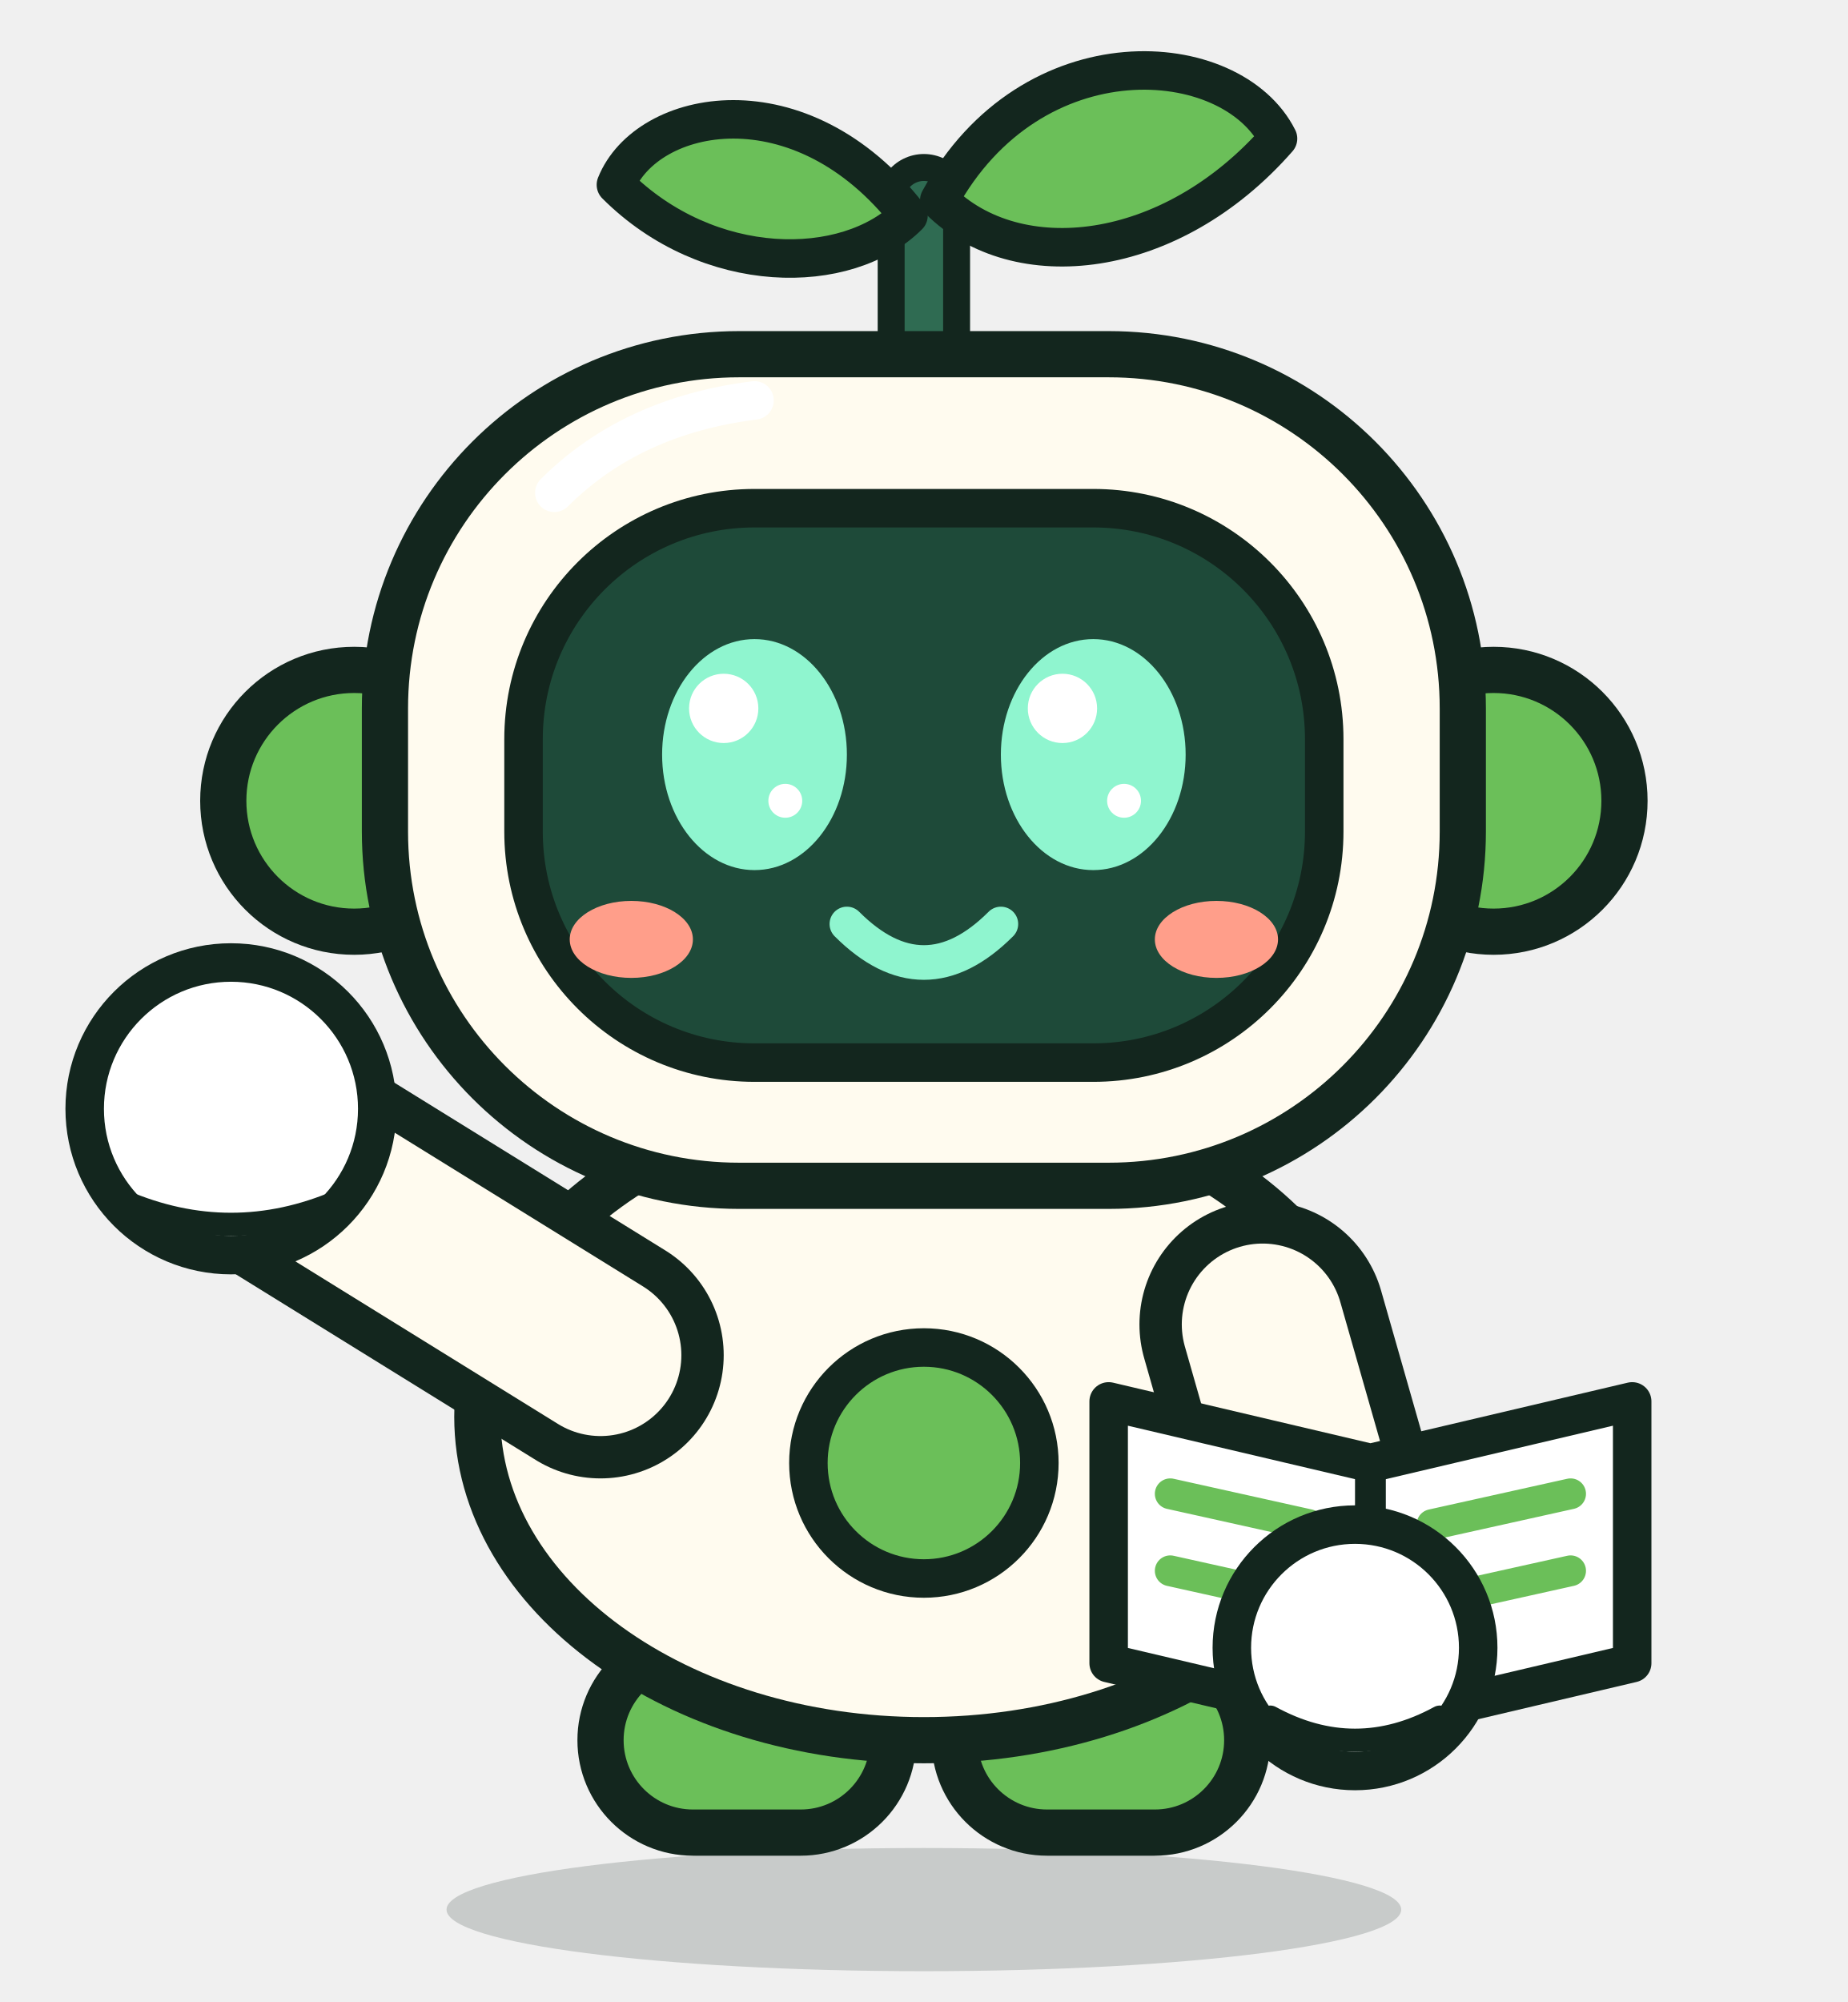
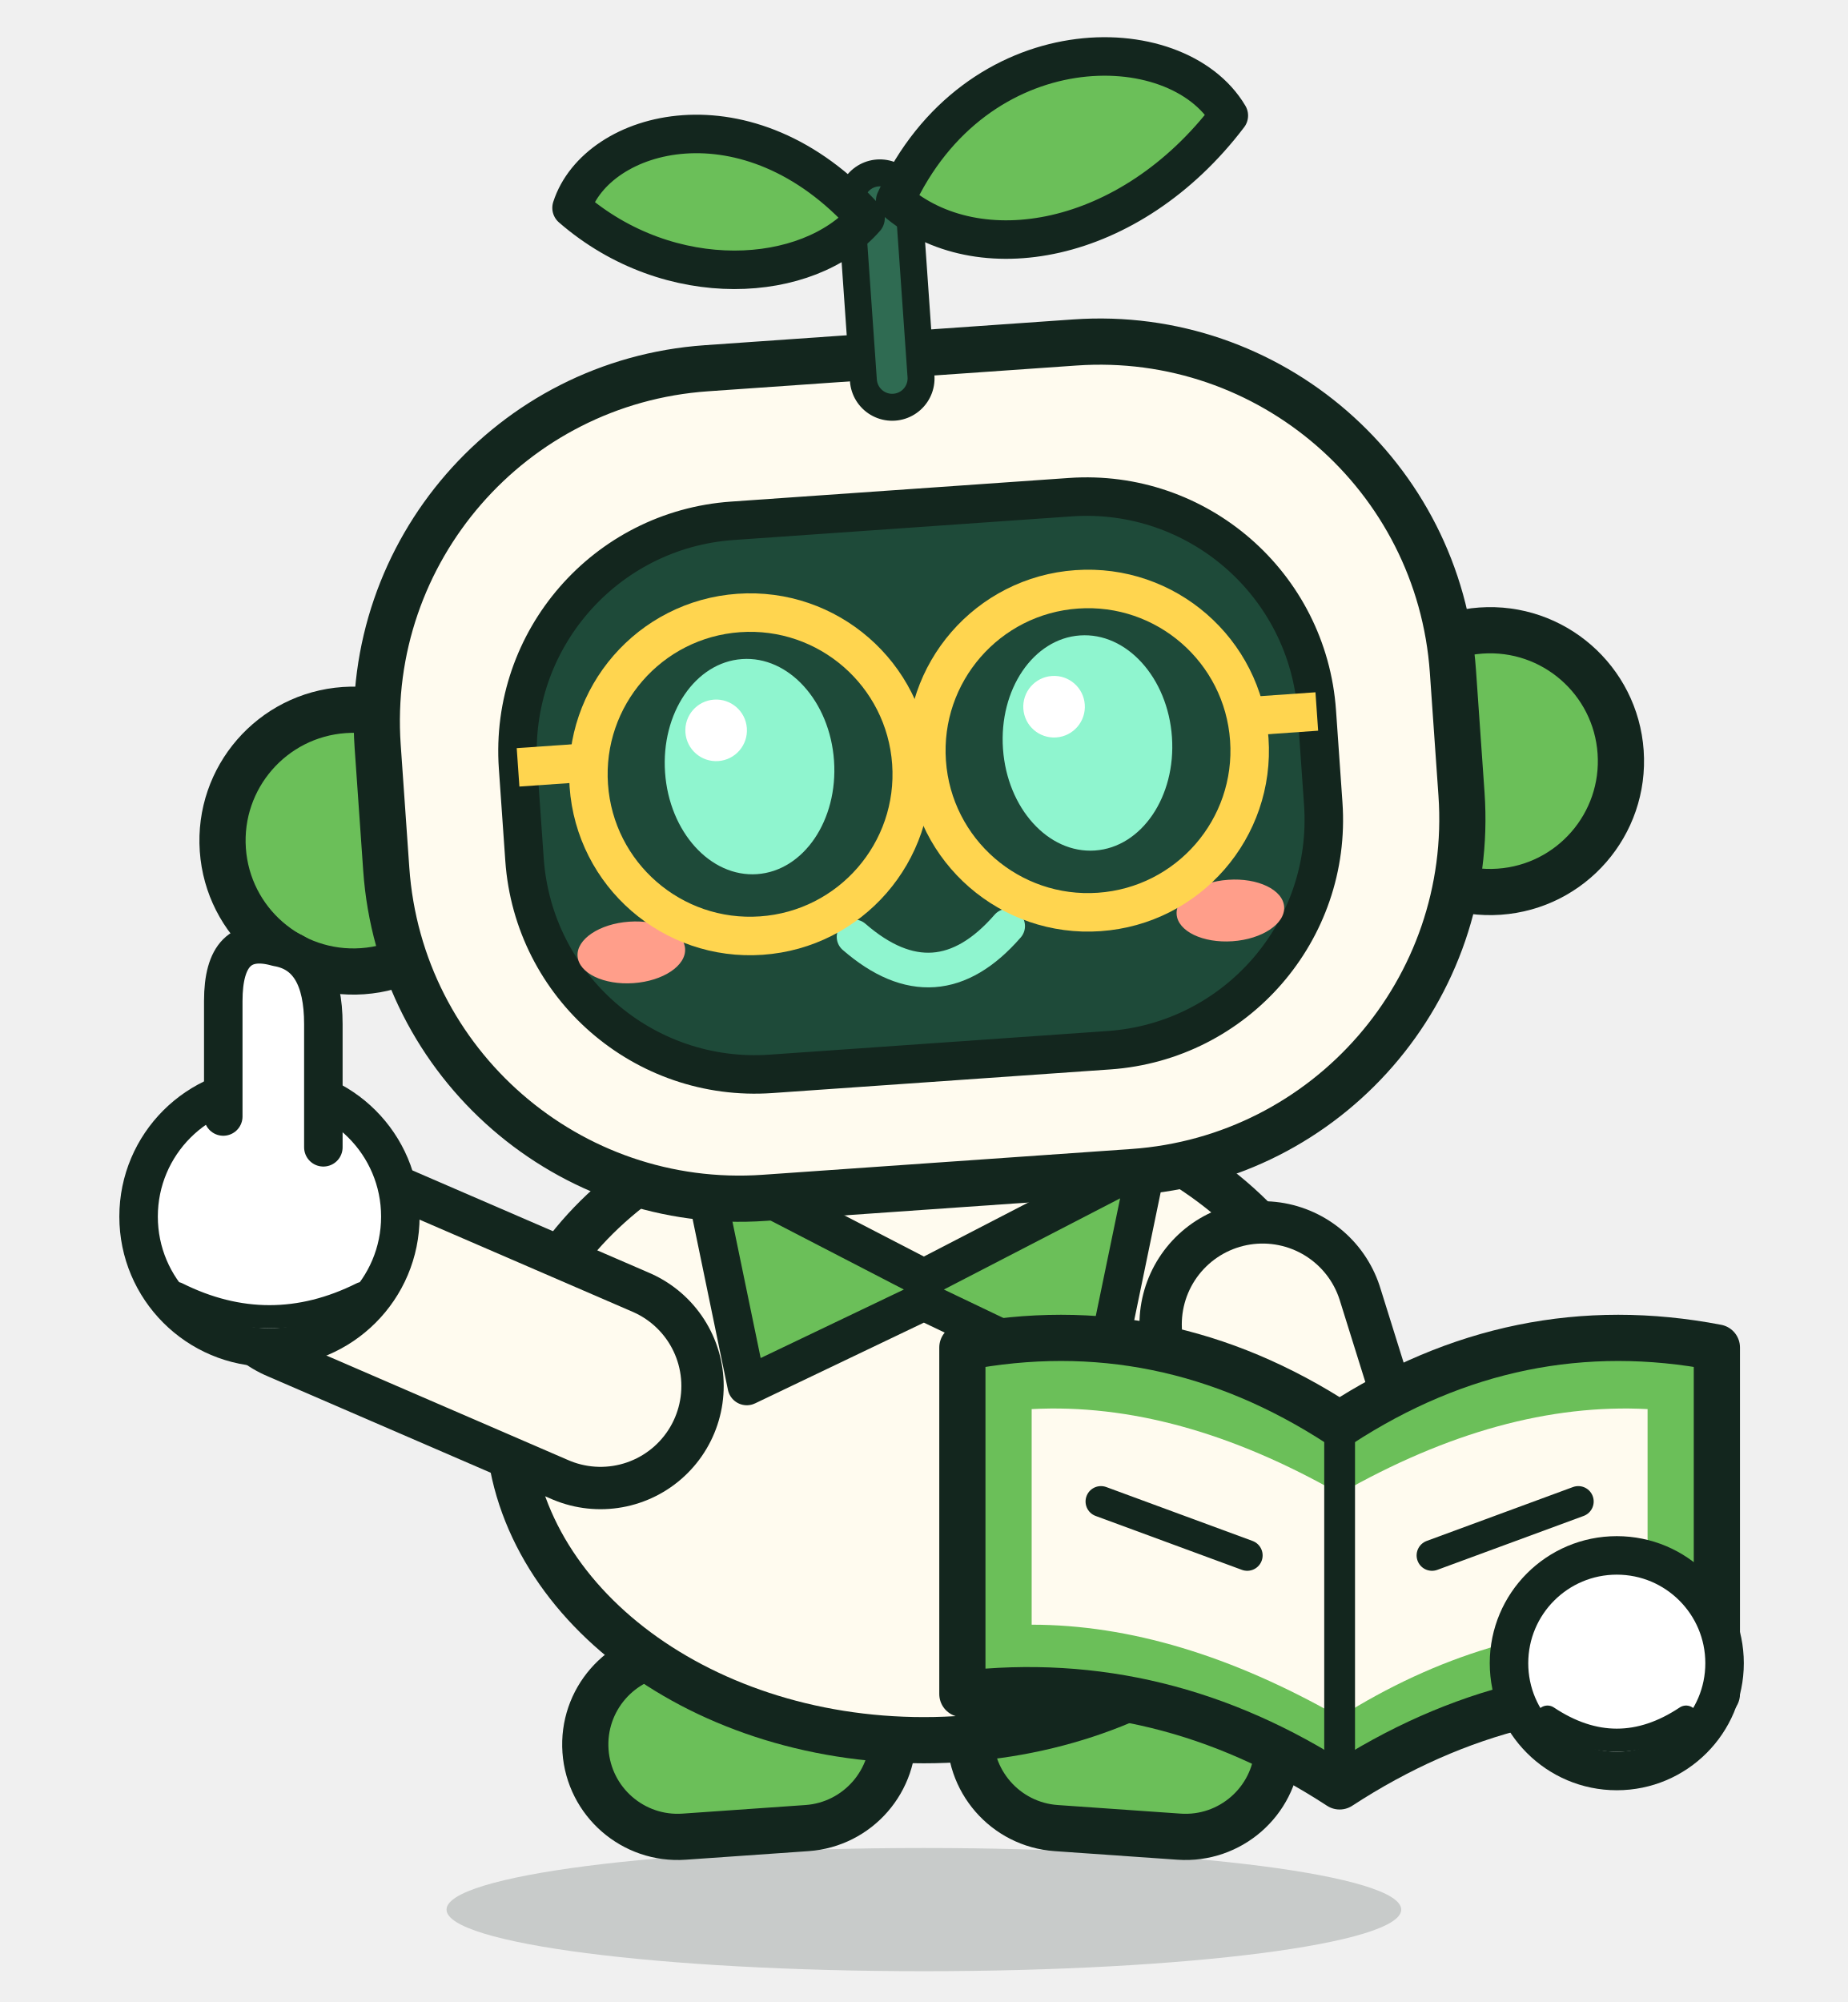
<svg xmlns="http://www.w3.org/2000/svg" class="ch ch-learn" viewBox="0 0 240 260">
  <style>.ch-hop{animation:h 2.4s ease-in-out infinite}.ch-wave{transform-box:view-box;transform-origin:78px 176px;animation:w 1.6s ease-in-out infinite}.ch-eye{transform-box:fill-box;transform-origin:center;animation:b 4.5s infinite}@keyframes h{0%,100%{transform:translateY(0)}50%{transform:translateY(-8px)}}@keyframes w{0%,100%{transform:rotate(0)}50%{transform:rotate(18deg)}}@keyframes b{0%,94%,100%{transform:scaleY(1)}97%{transform:scaleY(.1)}}@media(prefers-reduced-motion:reduce){*{animation:none!important}}</style>
  <ellipse class="ch-shadow" cx="120" cy="248" rx="62" ry="8" fill="#13261E" fill-opacity=".18" />
  <g class="ch-hop">
-     <rect x="78" y="214" width="38" height="24" rx="12" fill="#6BBF59" stroke="#13261E" stroke-linejoin="round" stroke-linecap="round" stroke-width="6" />
-     <rect x="124" y="214" width="38" height="24" rx="12" fill="#6BBF59" stroke="#13261E" stroke-linejoin="round" stroke-linecap="round" stroke-width="6" />
-     <ellipse cx="120" cy="184" rx="58" ry="42" fill="#FFFBEF" stroke="#13261E" stroke-linejoin="round" stroke-linecap="round" stroke-width="6" />
-     <circle cx="120" cy="190" r="15" fill="#6BBF59" stroke="#13261E" stroke-linejoin="round" stroke-linecap="round" stroke-width="5" />
-     <path d="M120 50 V26" stroke="#13261E" stroke-width="12" stroke-linecap="round" />
-     <path d="M120 50 V26" stroke="#2F6B52" stroke-width="5" stroke-linecap="round" />
-     <g class="ch-sprout">
-       <path d="M118 28 C104 10 84 14 80 24 C92 36 110 36 118 28 Z" fill="#6BBF59" stroke="#13261E" stroke-linejoin="round" stroke-linecap="round" stroke-width="5" />
-       <path d="M122 26 C134 4 160 6 166 18 C152 34 132 36 122 26 Z" fill="#6BBF59" stroke="#13261E" stroke-linejoin="round" stroke-linecap="round" stroke-width="5" />
+     <rect x="76" y="214" width="40" height="24" rx="12" fill="#6BBF59" stroke="#13261E" stroke-linejoin="round" stroke-linecap="round" stroke-width="6" transform="rotate(-4 96 226)" />
+     <rect x="126" y="214" width="40" height="24" rx="12" fill="#6BBF59" stroke="#13261E" stroke-linejoin="round" stroke-linecap="round" stroke-width="6" transform="rotate(4 146 226)" />
+     <ellipse cx="120" cy="184" rx="54" ry="42" fill="#FFFBEF" stroke="#13261E" stroke-linejoin="round" stroke-linecap="round" stroke-width="6" />
+     <path d="M91 151 L120 166 L149 151 L143 180 L120 169 L97 180Z" fill="#6BBF59" stroke="#13261E" stroke-linejoin="round" stroke-linecap="round" stroke-width="5" />
+     <g transform="rotate(-4 120 108)">
+       <circle cx="46" cy="104" r="17" fill="#6BBF59" stroke="#13261E" stroke-linejoin="round" stroke-linecap="round" stroke-width="6" />
+       <circle cx="194" cy="104" r="17" fill="#6BBF59" stroke="#13261E" stroke-linejoin="round" stroke-linecap="round" stroke-width="6" />
+       <rect x="50" y="46" width="140" height="108" rx="46" fill="#FFFBEF" stroke="#13261E" stroke-linejoin="round" stroke-linecap="round" stroke-width="6" />
+       <rect x="68" y="66" width="104" height="72" rx="30" fill="#1E4A39" stroke="#13261E" stroke-linejoin="round" stroke-linecap="round" stroke-width="5" />
+       <g class="ch-eye">
+         <ellipse cx="98" cy="98" rx="11" ry="14" fill="#8FF5CF" />
+         <circle cx="94" cy="93" r="4" fill="#fff" />
+       </g>
+       <g class="ch-eye">
+         <ellipse cx="142" cy="98" rx="11" ry="14" fill="#8FF5CF" />
+         <circle cx="138" cy="93" r="4" fill="#fff" />
+       </g>
+       <ellipse cx="81" cy="121" rx="7" ry="4" fill="#FF9E8A" />
+       <ellipse cx="159" cy="121" rx="7" ry="4" fill="#FF9E8A" />
+       <path d="M110 121 Q120 131 130 121" stroke="#8FF5CF" stroke-width="4.5" fill="none" stroke-linecap="round" />
+       <g fill="none" stroke="#FFD54F" stroke-width="5">
+         <circle cx="98" cy="99" r="21" />
+         <circle cx="142" cy="99" r="21" />
+         <path d="M119 97 H121 M77 96 H68 M163 96 H172" />
+       </g>
+       <path d="M120 49 V26" stroke="#13261E" stroke-width="11" stroke-linecap="round" />
+       <path d="M120 49 V26" stroke="#2F6B52" stroke-width="4" stroke-linecap="round" />
+       <path d="M118 28 C104 10 84 14 80 24 C92 36 110 36 118 28Z M122 26 C134 4 160 6 166 18 C152 34 132 36 122 26Z" fill="#6BBF59" stroke="#13261E" stroke-linejoin="round" stroke-linecap="round" stroke-width="5" />
    </g>
-     <circle cx="46" cy="104" r="17" fill="#6BBF59" stroke="#13261E" stroke-linejoin="round" stroke-linecap="round" stroke-width="6" />
-     <circle cx="194" cy="104" r="17" fill="#6BBF59" stroke="#13261E" stroke-linejoin="round" stroke-linecap="round" stroke-width="6" />
-     <rect x="50" y="46" width="140" height="108" rx="46" fill="#FFFBEF" stroke="#13261E" stroke-linejoin="round" stroke-linecap="round" stroke-width="6" />
-     <rect x="68" y="66" width="104" height="72" rx="30" fill="#1E4A39" stroke="#13261E" stroke-linejoin="round" stroke-linecap="round" stroke-width="5" />
-     <g class="ch-eye">
-       <ellipse cx="98" cy="98" rx="12" ry="15" fill="#8FF5CF" />
-       <circle cx="94" cy="92" r="4.5" fill="#fff" />
-       <circle cx="102" cy="104" r="2.2" fill="#fff" />
+     <g class="ch-wave">
+       <path d="M78 180 L41 164" stroke="#13261E" stroke-width="32" stroke-linecap="round" fill="none" />
+       <path d="M78 180 L41 164" stroke="#FFFBEF" stroke-width="21" stroke-linecap="round" fill="none" />
+       <circle cx="35" cy="158" r="17" fill="#FFFFFF" stroke="#13261E" stroke-linejoin="round" stroke-linecap="round" stroke-width="5" />
+       <path d="M23 168 q12 6 24 0" stroke="#13261E" stroke-width="3" fill="none" stroke-linecap="round" />
+       <path d="M29 145 V130 Q29 121 36 123 Q42 124 42 133 V149" fill="#FFFFFF" stroke="#13261E" stroke-linejoin="round" stroke-linecap="round" stroke-width="5" />
    </g>
-     <g class="ch-eye">
-       <ellipse cx="142" cy="98" rx="12" ry="15" fill="#8FF5CF" />
-       <circle cx="138" cy="92" r="4.5" fill="#fff" />
-       <circle cx="146" cy="104" r="2.2" fill="#fff" />
-     </g>
-     <ellipse cx="82" cy="122" rx="8" ry="5" fill="#FF9E8A" />
-     <ellipse cx="158" cy="122" rx="8" ry="5" fill="#FF9E8A" />
-     <path d="M110 120 Q120 130 130 120" stroke="#8FF5CF" stroke-width="4.5" fill="none" stroke-linecap="round" />
-     <path d="M72 64 q10 -10 26 -12" stroke="#fff" stroke-width="5" fill="none" stroke-linecap="round" />
-     <g class="ch-wave">
-       <path d="M78 176 L36 150" stroke="#13261E" stroke-width="32" stroke-linecap="round" fill="none" />
-       <path d="M78 176 L36 150" stroke="#FFFBEF" stroke-width="21" stroke-linecap="round" fill="none" />
-       <circle cx="30" cy="144" r="19" fill="#FFFFFF" stroke="#13261E" stroke-linejoin="round" stroke-linecap="round" stroke-width="5" />
-       <path d="M16 156 q14 6 28 0" stroke="#13261E" stroke-width="3" fill="none" stroke-linecap="round" />
-     </g>
-     <path d="M164 172 L172 200" stroke="#13261E" stroke-width="32" stroke-linecap="round" fill="none" />
-     <path d="M164 172 L172 200" stroke="#FFFBEF" stroke-width="21" stroke-linecap="round" fill="none" />
-     <path d="M144 182 L178 190 L212 182 L212 216 L178 224 L144 216 Z" fill="#FFFFFF" stroke="#13261E" stroke-linejoin="round" stroke-linecap="round" stroke-width="5" />
-     <path d="M178 190 V224" stroke="#13261E" stroke-width="4" />
-     <path d="M152 194 l18 4 M152 204 l18 4 M186 198 l18 -4 M186 208 l18 -4" stroke="#6BBF59" stroke-width="4" stroke-linecap="round" />
-     <circle cx="176" cy="214" r="16" fill="#FFFFFF" stroke="#13261E" stroke-linejoin="round" stroke-linecap="round" stroke-width="5" />
-     <path d="M165 223 q11 6 22 0" stroke="#13261E" stroke-width="3" fill="none" stroke-linecap="round" />
+     <path d="M164 172 L174 204" stroke="#13261E" stroke-width="32" stroke-linecap="round" fill="none" />
+     <path d="M164 172 L174 204" stroke="#FFFBEF" stroke-width="21" stroke-linecap="round" fill="none" />
+     <path d="M125 175 Q151 170 174 185 Q197 170 223 175 V220 Q197 217 174 232 Q151 217 125 220Z" fill="#6BBF59" stroke="#13261E" stroke-linejoin="round" stroke-linecap="round" stroke-width="6" />
+     <path d="M134 183 Q153 182 174 194 Q195 182 214 183 V211 Q193 211 174 223 Q153 211 134 211Z" fill="#FFFBEF" />
+     <path d="M174 186 V227 M143 195 L162 202 M186 202 L205 195" stroke="#13261E" stroke-width="4" stroke-linecap="round" />
+     <circle cx="210" cy="216" r="14" fill="#FFFFFF" stroke="#13261E" stroke-linejoin="round" stroke-linecap="round" stroke-width="5" />
+     <path d="M201 223 q9 6 18 0" stroke="#13261E" stroke-width="3" fill="none" stroke-linecap="round" />
  </g>
</svg>
